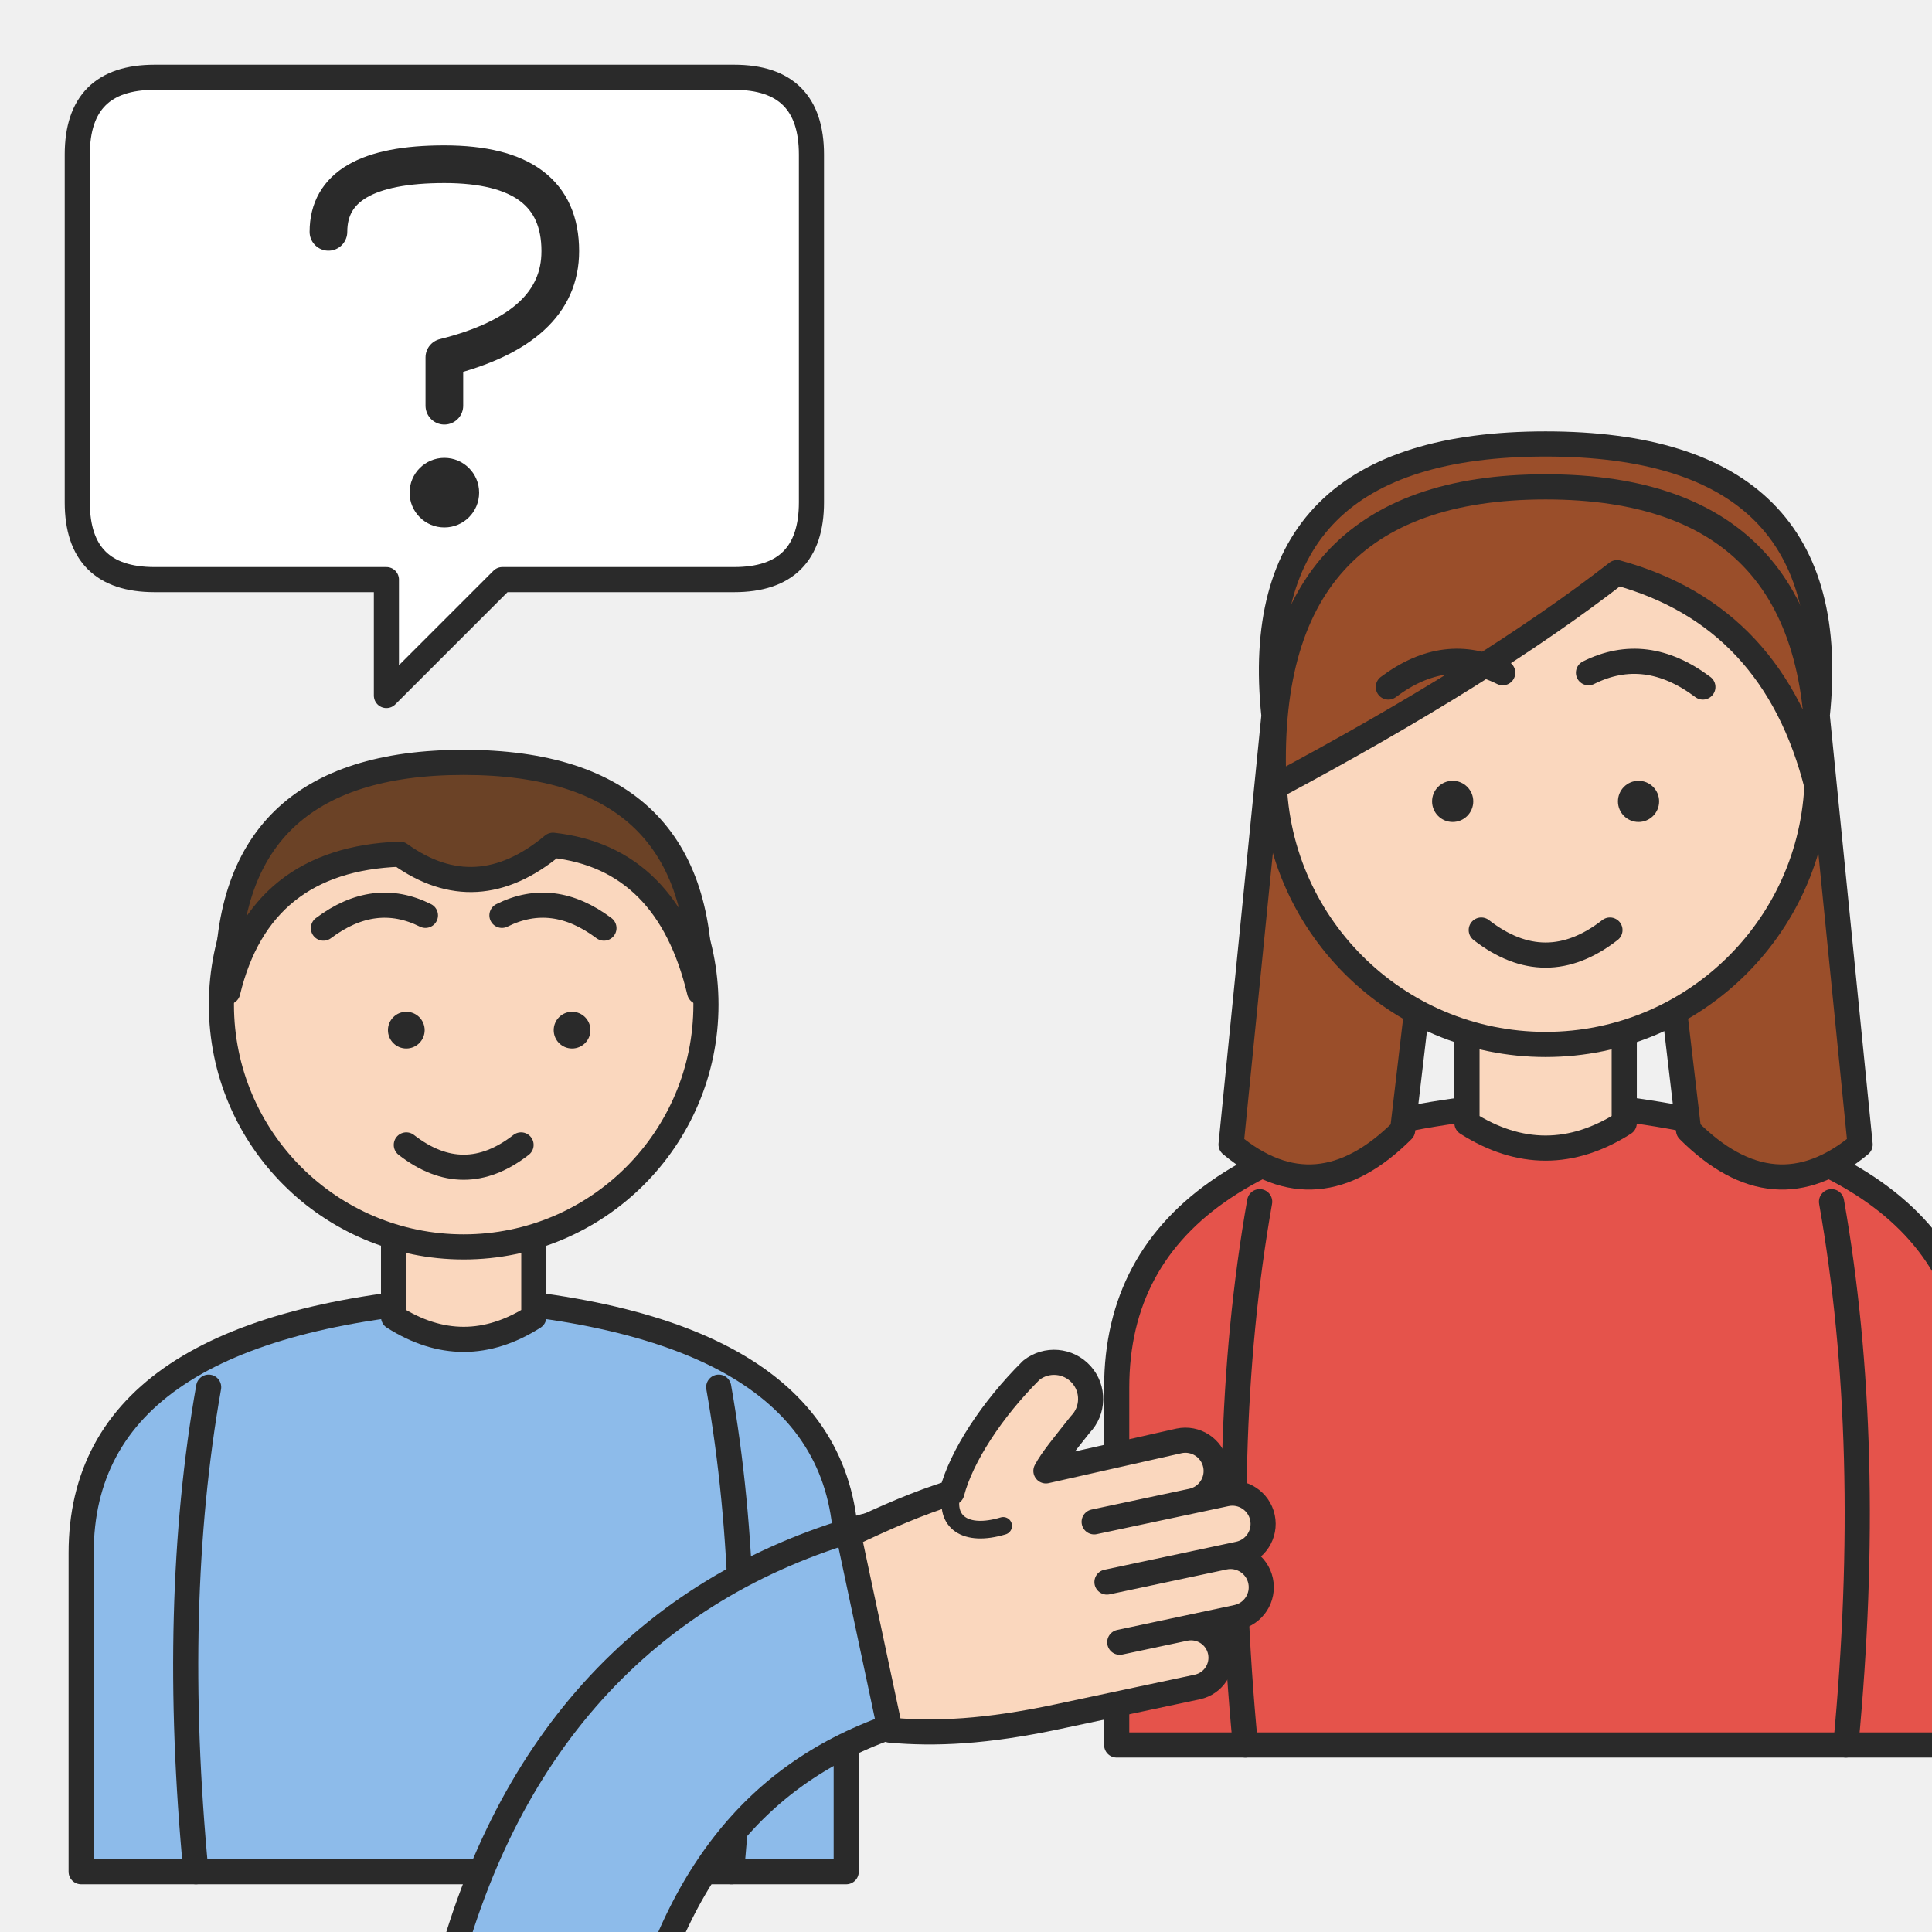
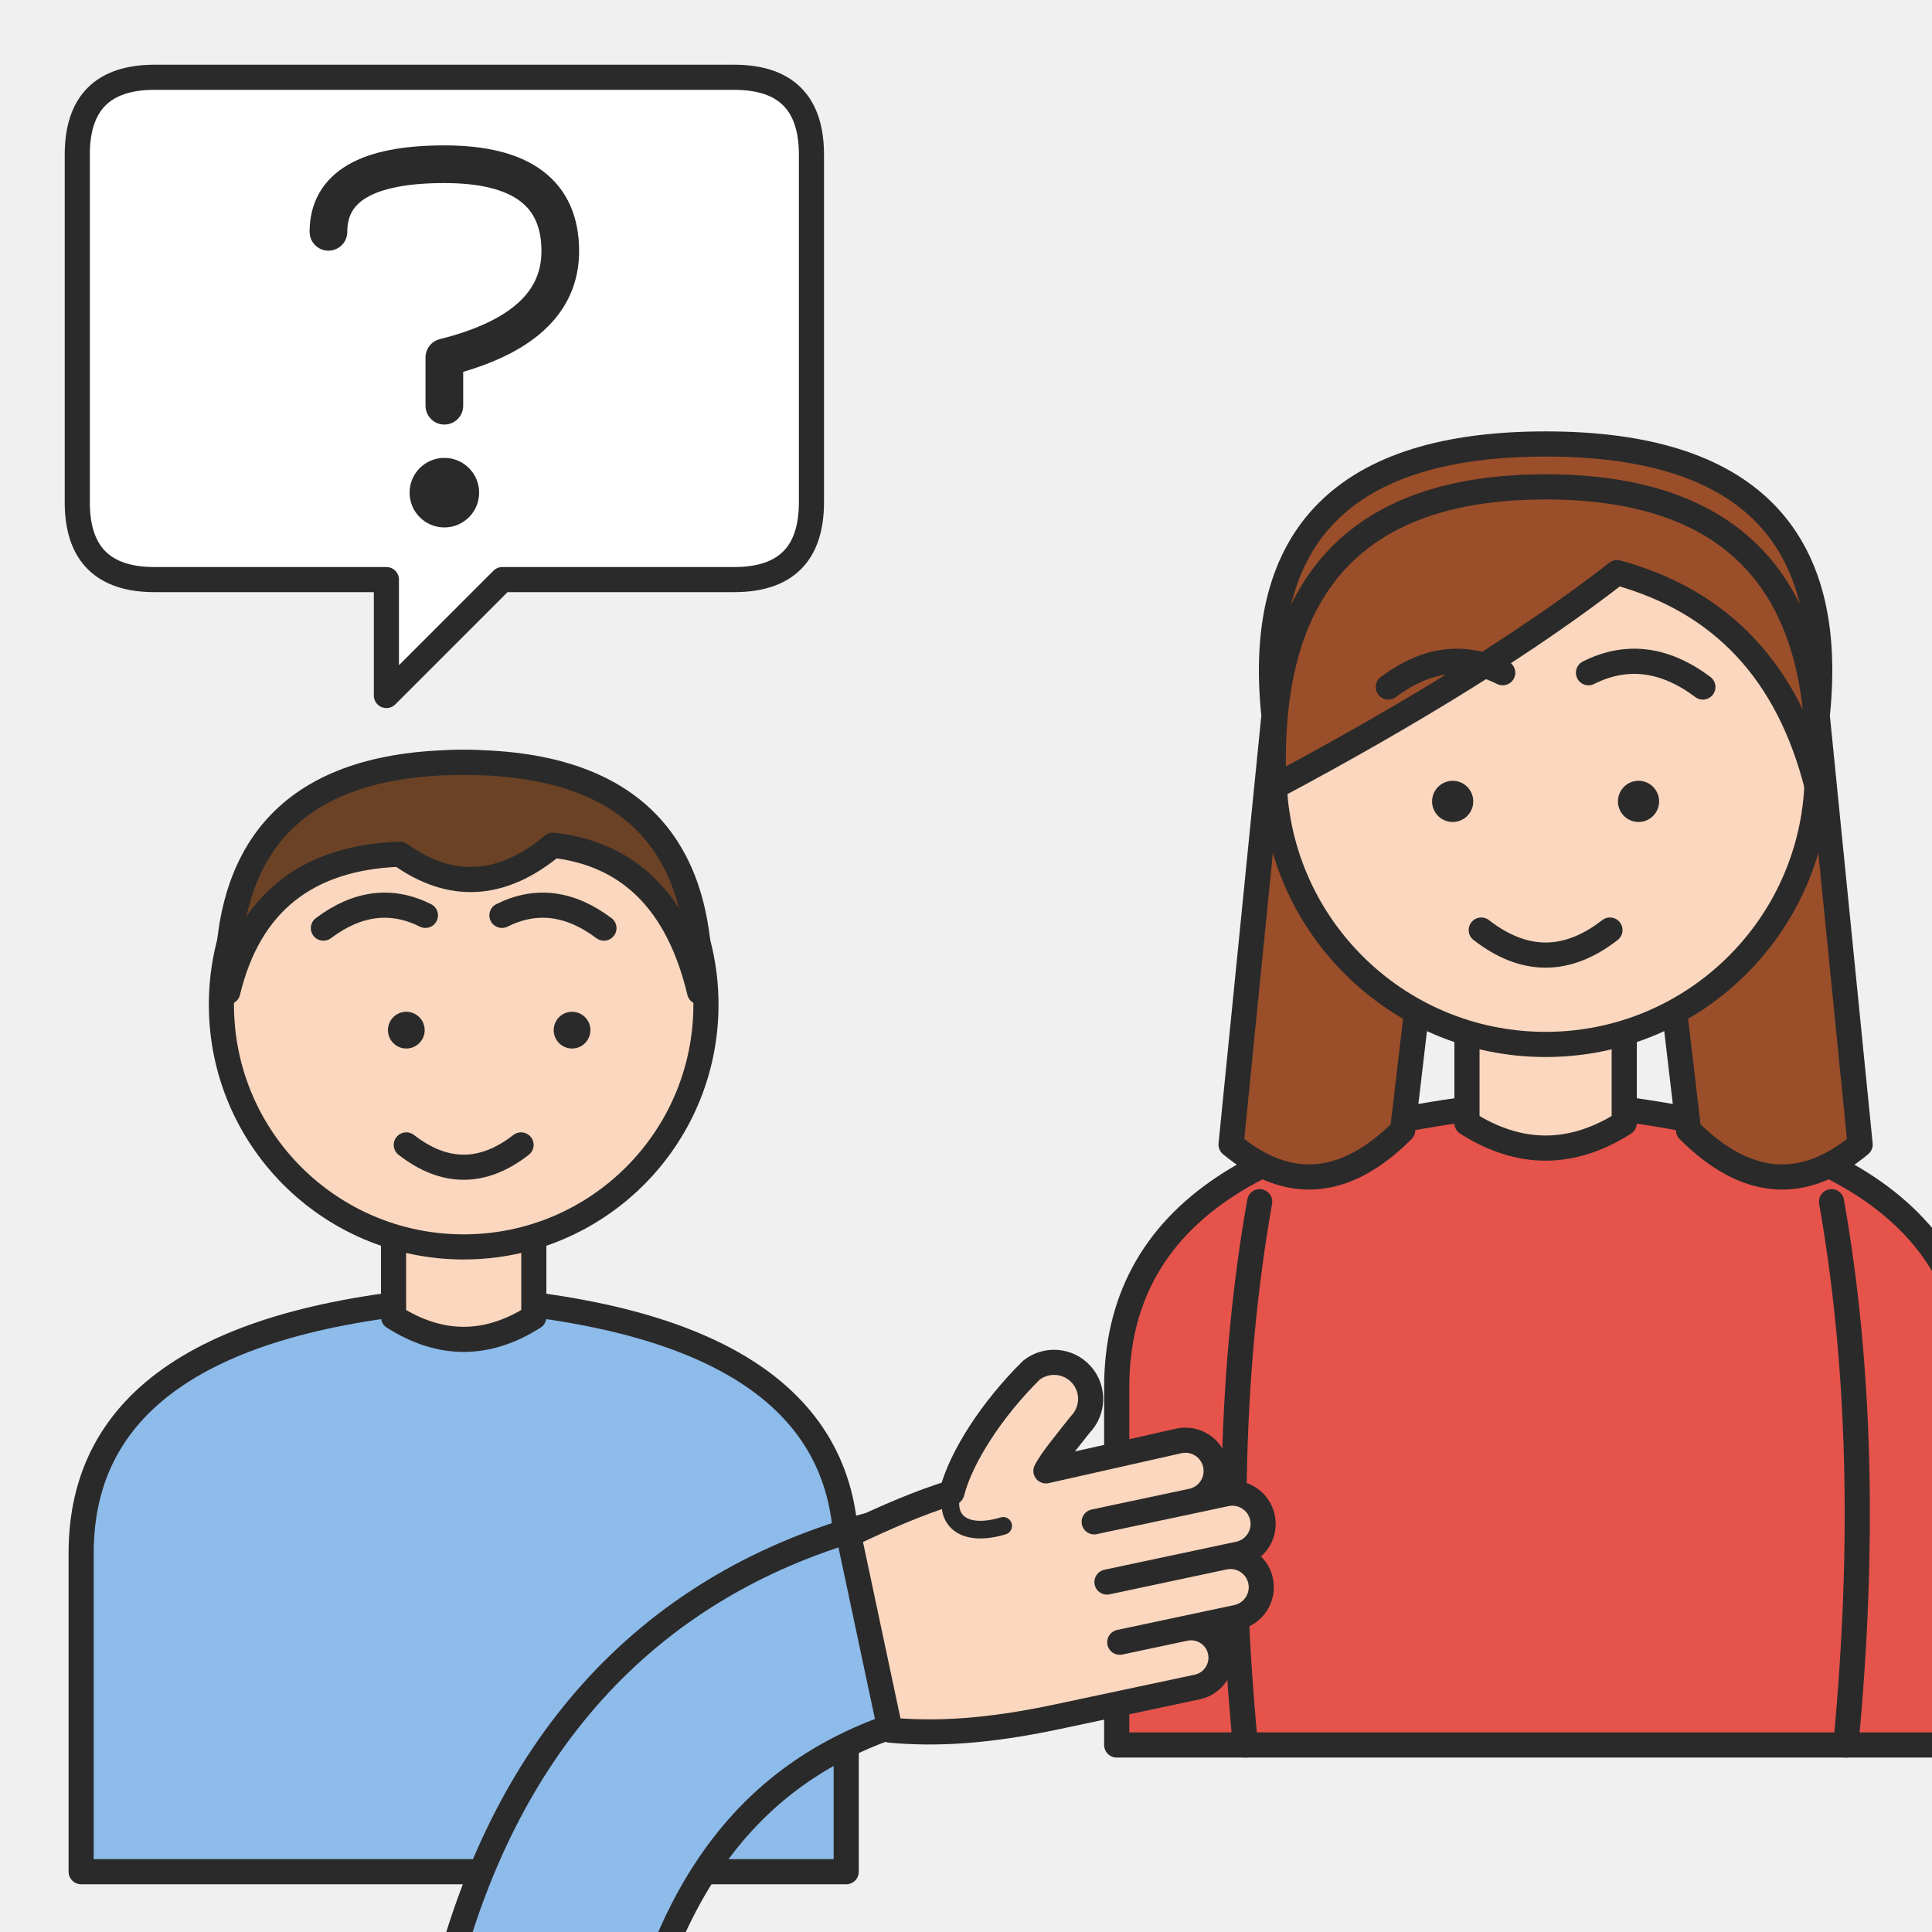
<svg xmlns="http://www.w3.org/2000/svg" viewBox="0 0 100 100" width="512" height="512" stroke-linecap="round" stroke-linejoin="round" role="img" aria-label="požiadať">
  <g transform="translate(80 40) scale(0.74) translate(-50 -36)">
    <path d="M20 104 V79 Q20 61 50 59 Q80 61 80 79 V104 Z" fill="#E5534B" stroke="#2A2A2A" stroke-width="1.76" />
    <path d="M30 66 Q27 83 29 104 M70 66 Q73 83 71 104" fill="none" stroke="#2A2A2A" stroke-width="1.76" />
    <path d="M31 32 Q29 13 50 13 Q71 13 69 32 L72 62 Q66 67 60 61 L58 44 H42 L40 61 Q34 67 28 62 Z" fill="#9A4E2A" stroke="#2A2A2A" stroke-width="1.76" />
    <path d="M44.5 51 V60.5 Q50 64 55.5 60.5 V51" fill="#FAD7BE" stroke="#2A2A2A" stroke-width="1.76" />
    <circle cx="50" cy="36" r="19" fill="#FAD7BE" stroke="#2A2A2A" stroke-width="1.76" />
    <path d="M31 37 Q30 16 50 16 Q70 16 69 37 Q66 25 55 22 Q46 29 31 37 Z" fill="#9A4E2A" stroke="#2A2A2A" stroke-width="1.76" />
    <path d="M39 30 Q43 27 47 29" fill="none" stroke="#2A2A2A" stroke-width="1.76" />
    <path d="M53 29 Q57 27 61 30" fill="none" stroke="#2A2A2A" stroke-width="1.76" />
    <circle cx="43.5" cy="38.0" r="1.44" fill="#2A2A2A" stroke="#2A2A2A" stroke-width="0.0" />
    <circle cx="56.5" cy="38.0" r="1.44" fill="#2A2A2A" stroke="#2A2A2A" stroke-width="0.0" />
    <path d="M45.5 47 Q50 50.5 54.5 47" fill="none" stroke="#2A2A2A" stroke-width="1.76" />
  </g>
  <g transform="translate(24 52) scale(0.66) translate(-50 -36)">
    <path d="M20 104 V79 Q20 61 50 59 Q80 61 80 79 V104 Z" fill="#8DBBEA" stroke="#2A2A2A" stroke-width="1.97" />
-     <path d="M30 66 Q27 83 29 104 M70 66 Q73 83 71 104" fill="none" stroke="#2A2A2A" stroke-width="1.97" />
    <path d="M44.5 51 V60.5 Q50 64 55.5 60.5 V51" fill="#FAD7BE" stroke="#2A2A2A" stroke-width="1.97" />
    <circle cx="50" cy="36" r="19" fill="#FAD7BE" stroke="#2A2A2A" stroke-width="1.97" />
    <path d="M31.5 35 Q31 17 50 17 Q69 17 68.5 35 Q66 24.5 57 23.5 Q51 28.5 45 24.2 Q34 24.6 31.5 35 Z" fill="#6B4226" stroke="#2A2A2A" stroke-width="1.97" />
    <path d="M39 30 Q43 27 47 29" fill="none" stroke="#2A2A2A" stroke-width="1.97" />
    <path d="M53 29 Q57 27 61 30" fill="none" stroke="#2A2A2A" stroke-width="1.97" />
    <circle cx="45.5" cy="38.0" r="1.44" fill="#2A2A2A" stroke="#2A2A2A" stroke-width="0.0" />
    <circle cx="58.5" cy="38.0" r="1.44" fill="#2A2A2A" stroke="#2A2A2A" stroke-width="0.0" />
    <path d="M45.5 47 Q50 50.5 54.5 47" fill="none" stroke="#2A2A2A" stroke-width="1.97" />
  </g>
  <path d="M28 104 Q32 88 46 84" fill="none" stroke="#2A2A2A" stroke-width="11.6" />
  <path d="M28 104 Q32 88 46 84" fill="none" stroke="#8DBBEA" stroke-width="9" />
  <g transform="translate(45 84.5) rotate(78) scale(0.861 0.861)">
    <path d="M-6 0 C-6.6 -2.5 -7 -4.5 -7.2 -6.6 C-9.2 -7.6 -11.6 -10 -13.4 -12.8 A2.2 2.2 0 0 1 -9.6 -15 C-8.6 -13.8 -7.9 -12.9 -7.3 -12.4 L-7.4 -20.6 A1.85 1.85 0 0 1 -3.7 -20.6 L-3.7 -14.6 L-3.7 -22.7 A1.85 1.85 0 0 1 0 -22.7 L0 -14.6 L0 -21.8 A1.85 1.85 0 0 1 3.7 -21.8 L3.7 -14.6 L3.7 -18.6 A1.8 1.8 0 0 1 7.3 -18.6 L7.3 -10 C7.3 -5.6 6.8 -2.6 6 0 Z" fill="#FAD7BE" stroke="#2A2A2A" stroke-width="1.51" />
    <path d="M-7.2 -6.6 C-5.6 -5.8 -4.4 -6.8 -4.6 -9.2" fill="none" stroke="#2A2A2A" stroke-width="1.06" />
  </g>
  <path d="M8 4 H38 Q42 4 42 8 V26 Q42 30 38 30 H26 L20 36 L20 30 H8 Q4 30 4 26 V8 Q4 4 8 4 Z" fill="#FFFFFF" stroke="#2A2A2A" stroke-width="1.3" />
  <path d="M17 12 Q17 8.5 23 8.5 Q29 8.5 29 13 Q29 17 23 18.5 V21" fill="none" stroke="#2A2A2A" stroke-width="1.95" />
  <circle cx="23" cy="25.5" r="1.8" fill="#2A2A2A" stroke="#2A2A2A" stroke-width="0" />
</svg>
